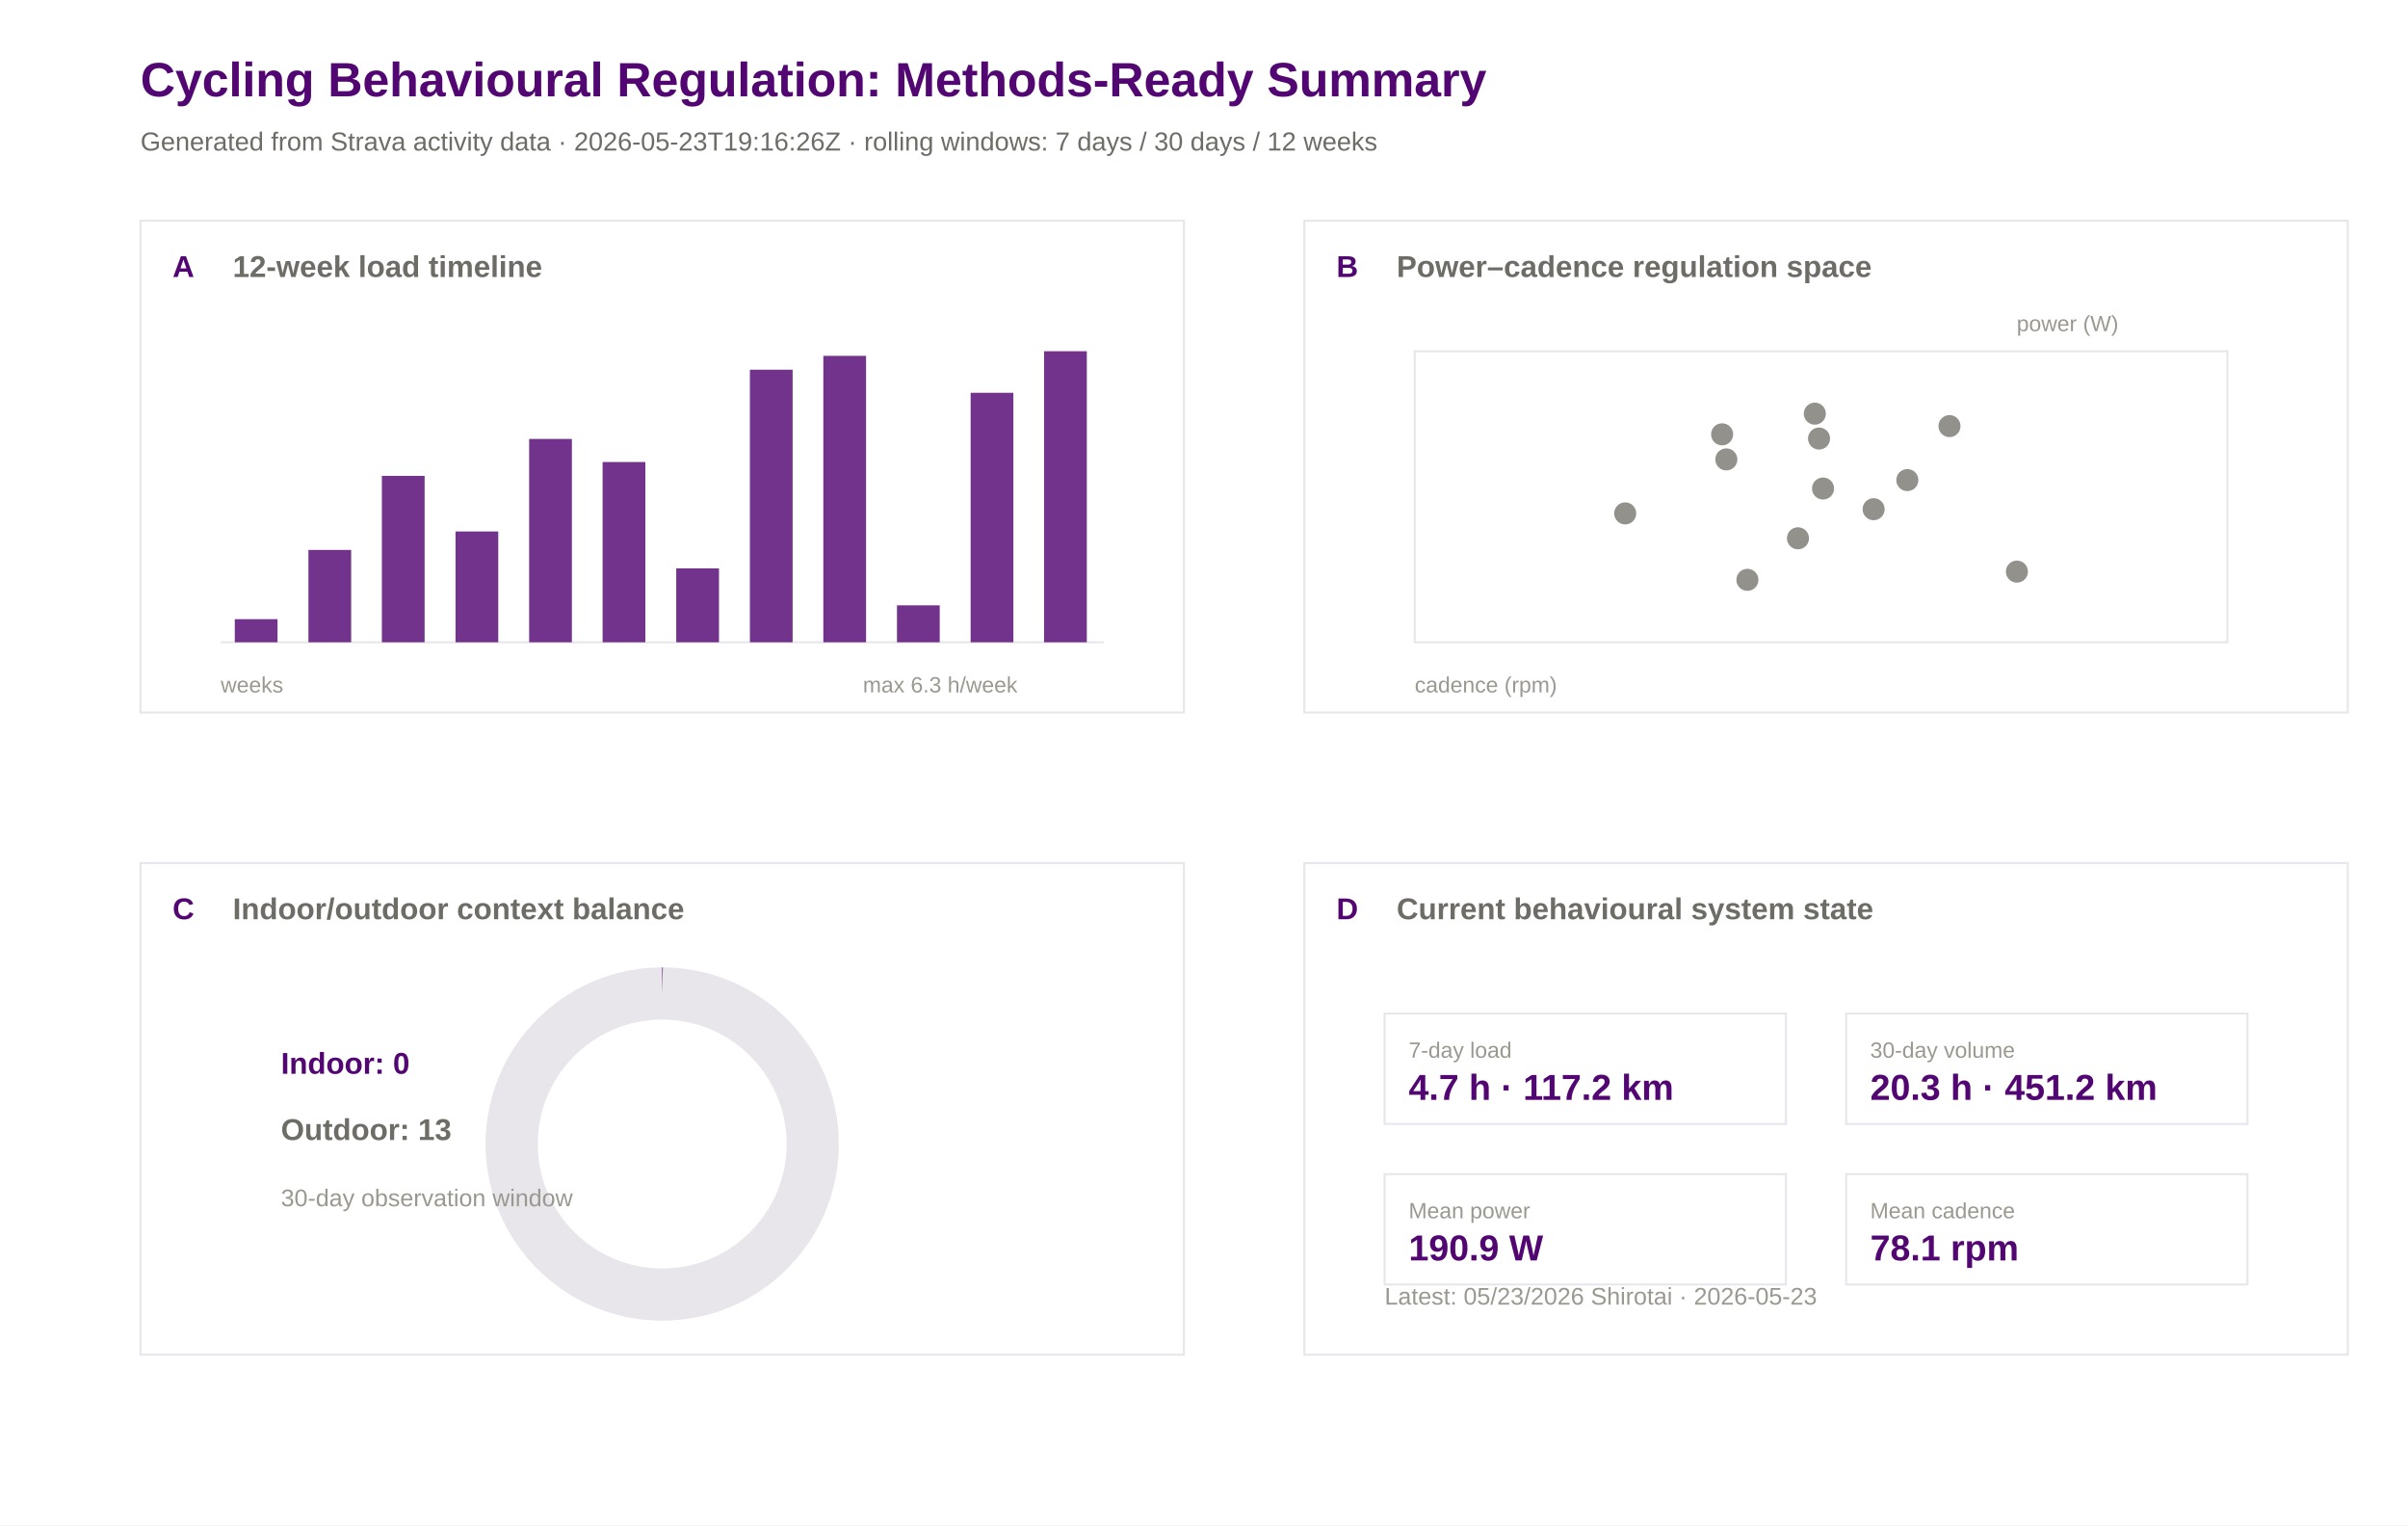
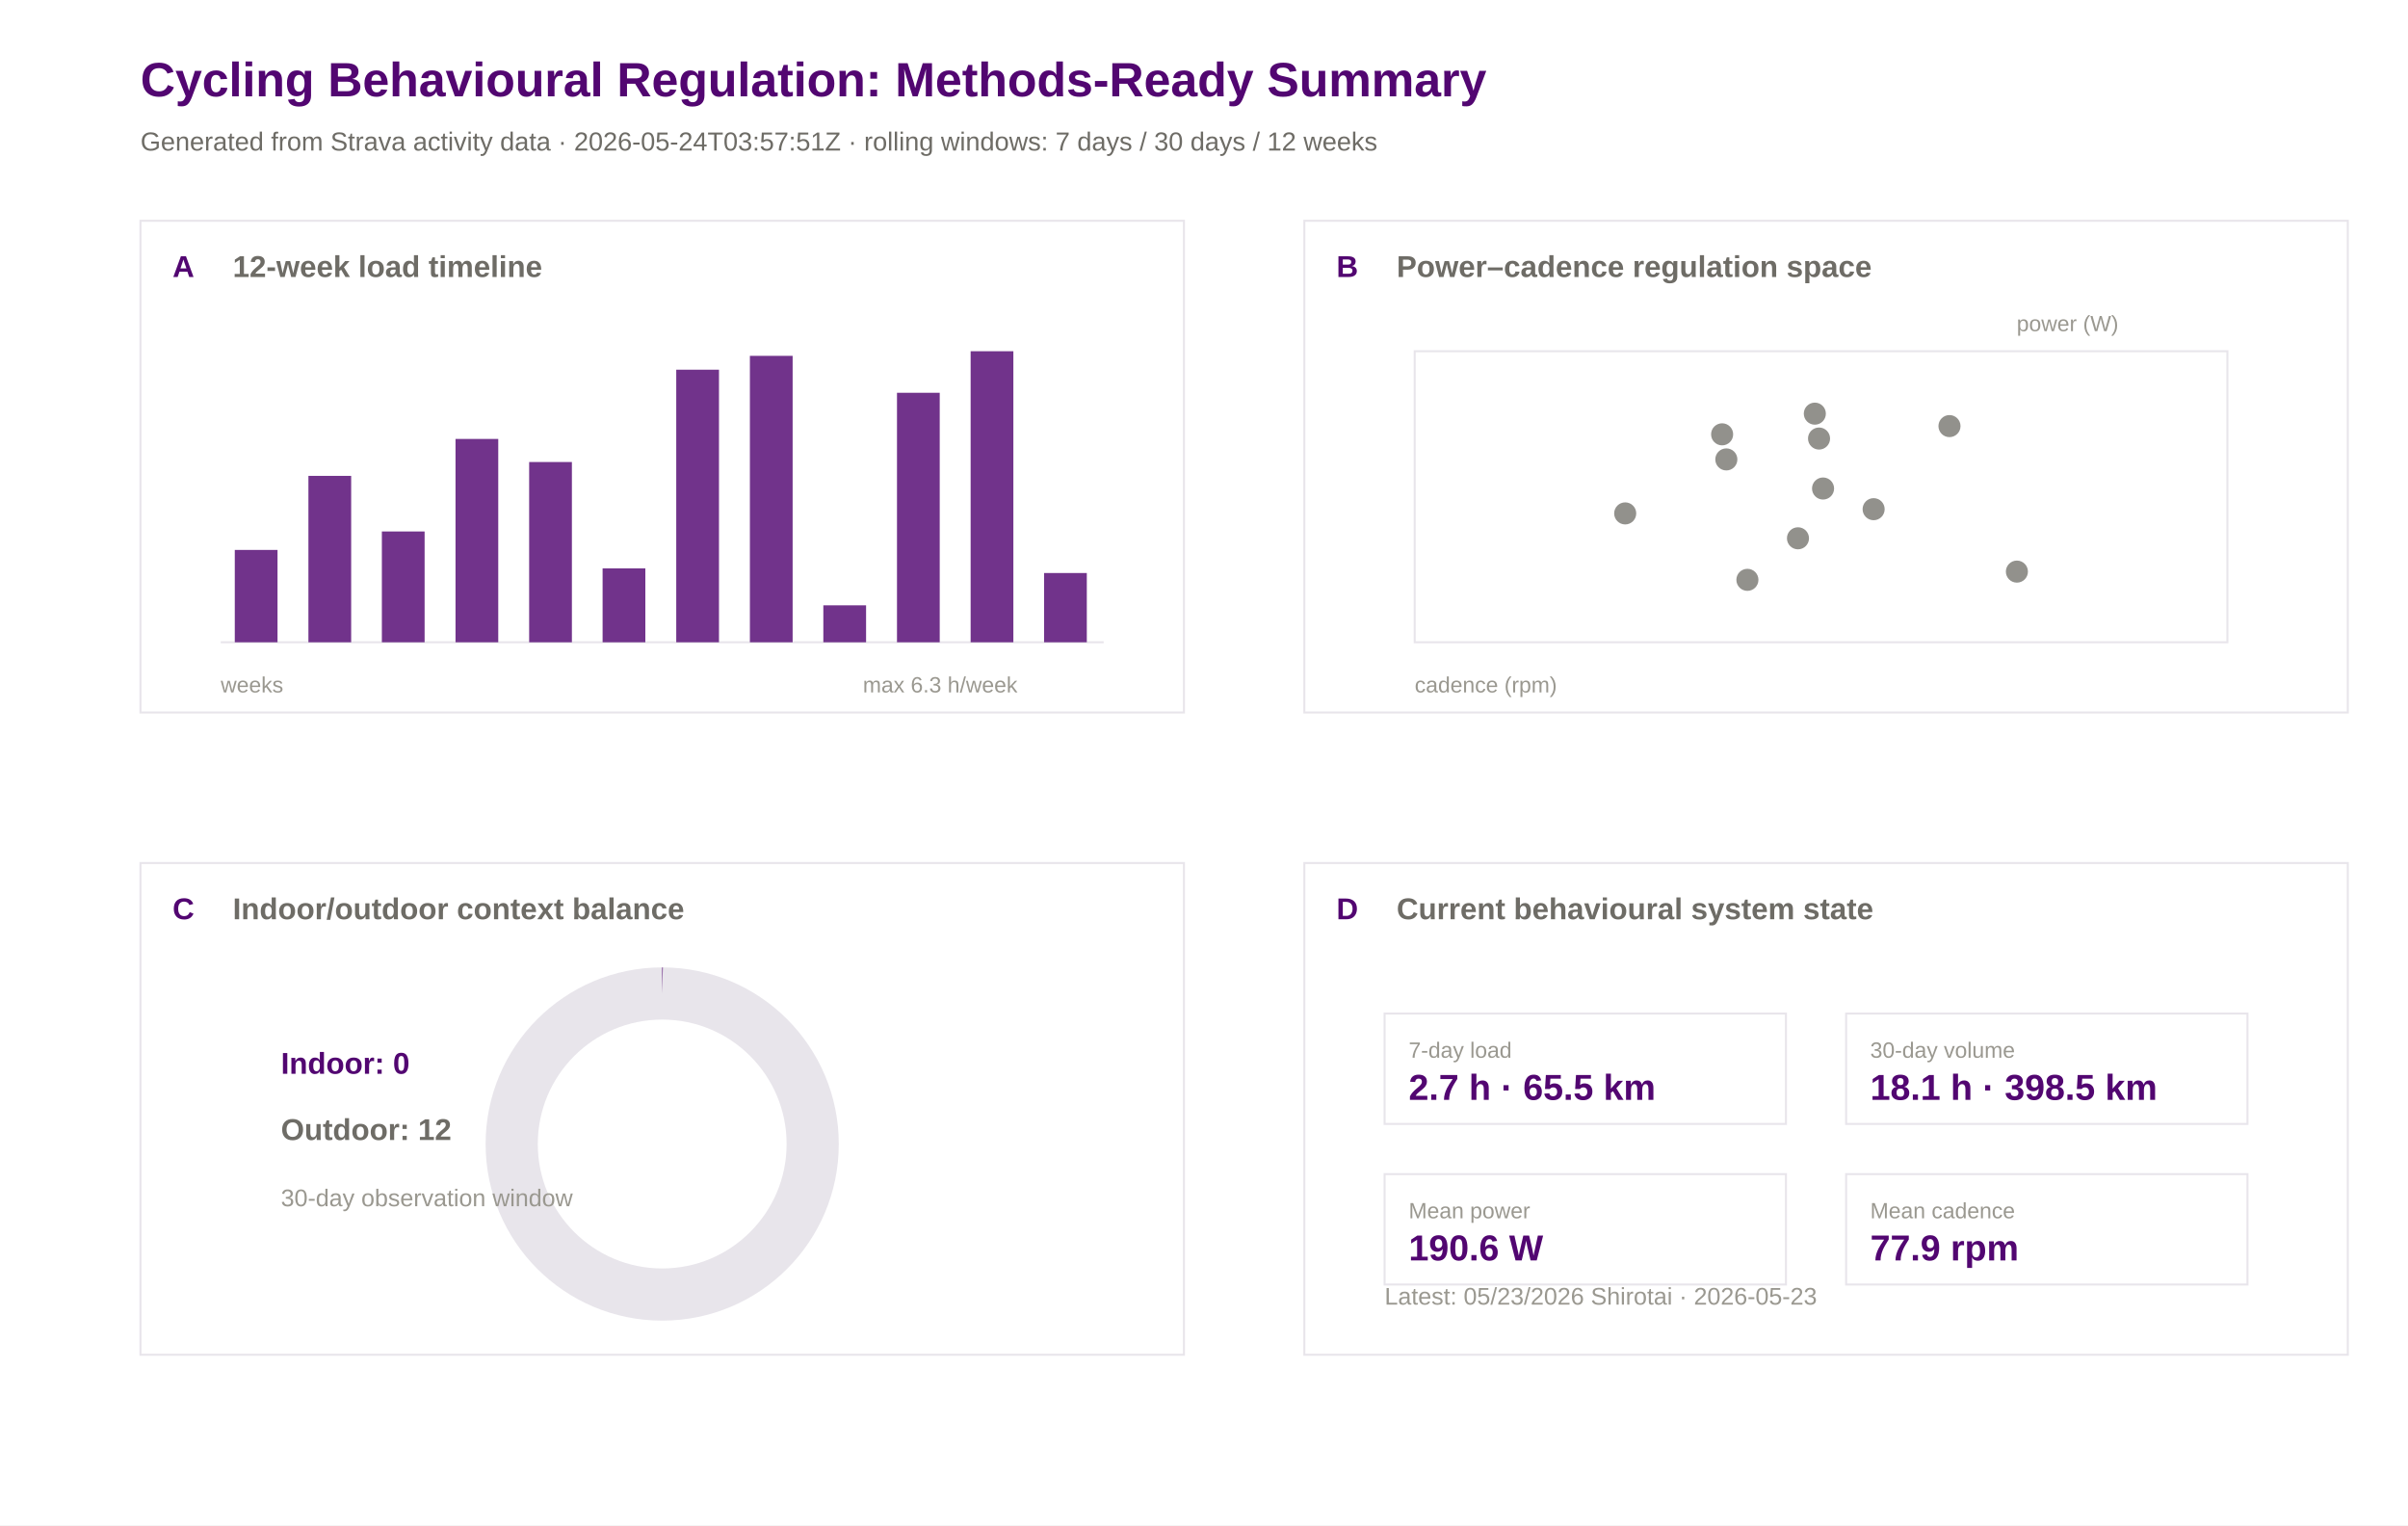
<svg xmlns="http://www.w3.org/2000/svg" width="1200" height="760" viewBox="0 0 1200 760">
  <rect width="100%" height="100%" fill="#ffffff" />
  <text x="70.0" y="48.0" font-family="Arial" font-size="24" font-weight="600" fill="#520671">Cycling Behavioural Regulation: Methods-Ready Summary</text>
-   <text x="70.0" y="75.0" font-family="Arial" font-size="13" font-weight="400" fill="#6e6c66">Generated from Strava activity data · 2026-05-23T19:16:26Z · rolling windows: 7 days / 30 days / 12 weeks</text>
+   <text x="70.0" y="75.0" font-family="Arial" font-size="13" font-weight="400" fill="#6e6c66">Generated from Strava activity data · 2026-05-24T03:57:51Z · rolling windows: 7 days / 30 days / 12 weeks</text>
  <rect x="70" y="110" width="520" height="245" fill="#ffffff" stroke="#e8e5eb" stroke-width="1" />
  <text x="86.0" y="138.0" font-family="Arial" font-size="15" font-weight="600" fill="#520671">A</text>
  <text x="116.0" y="138.0" font-family="Arial" font-size="15" font-weight="600" fill="#6e6c66">12-week load timeline</text>
  <rect x="650" y="110" width="520" height="245" fill="#ffffff" stroke="#e8e5eb" stroke-width="1" />
  <text x="666.0" y="138.0" font-family="Arial" font-size="15" font-weight="600" fill="#520671">B</text>
  <text x="696.0" y="138.0" font-family="Arial" font-size="15" font-weight="600" fill="#6e6c66">Power–cadence regulation space</text>
  <rect x="70" y="430" width="520" height="245" fill="#ffffff" stroke="#e8e5eb" stroke-width="1" />
  <text x="86.0" y="458.0" font-family="Arial" font-size="15" font-weight="600" fill="#520671">C</text>
  <text x="116.0" y="458.0" font-family="Arial" font-size="15" font-weight="600" fill="#6e6c66">Indoor/outdoor context balance</text>
  <rect x="650" y="430" width="520" height="245" fill="#ffffff" stroke="#e8e5eb" stroke-width="1" />
  <text x="666.0" y="458.0" font-family="Arial" font-size="15" font-weight="600" fill="#520671">D</text>
  <text x="696.0" y="458.0" font-family="Arial" font-size="15" font-weight="600" fill="#6e6c66">Current behavioural system state</text>
  <line x1="110" y1="320" x2="550" y2="320" stroke="#e8e5eb" />
-   <rect x="117.0" y="308.5" width="21.3" height="11.5" fill="#520671" opacity="0.82" />
-   <rect x="153.7" y="274.0" width="21.3" height="46.0" fill="#520671" opacity="0.82" />
-   <rect x="190.3" y="237.1" width="21.3" height="82.9" fill="#520671" opacity="0.82" />
-   <rect x="227.0" y="264.8" width="21.3" height="55.2" fill="#520671" opacity="0.82" />
-   <rect x="263.7" y="218.7" width="21.3" height="101.3" fill="#520671" opacity="0.82" />
-   <rect x="300.3" y="230.2" width="21.3" height="89.8" fill="#520671" opacity="0.82" />
-   <rect x="337.0" y="283.2" width="21.3" height="36.8" fill="#520671" opacity="0.82" />
-   <rect x="373.7" y="184.2" width="21.3" height="135.8" fill="#520671" opacity="0.82" />
-   <rect x="410.3" y="177.3" width="21.3" height="142.7" fill="#520671" opacity="0.82" />
-   <rect x="447.0" y="301.6" width="21.3" height="18.4" fill="#520671" opacity="0.82" />
-   <rect x="483.7" y="195.7" width="21.3" height="124.3" fill="#520671" opacity="0.82" />
-   <rect x="520.3" y="175.0" width="21.3" height="145.0" fill="#520671" opacity="0.82" />
+   <rect x="117.0" y="274.0" width="21.3" height="46.0" fill="#520671" opacity="0.82" />
+   <rect x="153.7" y="237.1" width="21.3" height="82.9" fill="#520671" opacity="0.82" />
+   <rect x="190.3" y="264.8" width="21.3" height="55.2" fill="#520671" opacity="0.82" />
+   <rect x="227.0" y="218.7" width="21.3" height="101.3" fill="#520671" opacity="0.82" />
+   <rect x="263.7" y="230.2" width="21.3" height="89.8" fill="#520671" opacity="0.82" />
+   <rect x="300.3" y="283.2" width="21.3" height="36.8" fill="#520671" opacity="0.82" />
+   <rect x="337.0" y="184.2" width="21.3" height="135.8" fill="#520671" opacity="0.82" />
+   <rect x="373.7" y="177.3" width="21.3" height="142.7" fill="#520671" opacity="0.82" />
+   <rect x="410.3" y="301.6" width="21.3" height="18.4" fill="#520671" opacity="0.82" />
+   <rect x="447.0" y="195.7" width="21.3" height="124.3" fill="#520671" opacity="0.82" />
+   <rect x="483.7" y="175.0" width="21.3" height="145.0" fill="#520671" opacity="0.82" />
+   <rect x="520.3" y="285.5" width="21.3" height="34.5" fill="#520671" opacity="0.82" />
  <text x="110.0" y="345.0" font-family="Arial" font-size="11" font-weight="400" fill="#9a9890">weeks</text>
  <text x="430.0" y="345.0" font-family="Arial" font-size="11" font-weight="400" fill="#9a9890">max 6.3 h/week</text>
  <rect x="705" y="175" width="405" height="145" fill="#ffffff" stroke="#e8e5eb" />
-   <circle cx="950.5" cy="239.2" r="5.5" fill="#6e6c66" opacity="0.75" />
  <circle cx="860.3" cy="228.9" r="5.5" fill="#6e6c66" opacity="0.75" />
  <circle cx="904.4" cy="206.1" r="5.5" fill="#6e6c66" opacity="0.75" />
  <circle cx="858.2" cy="216.4" r="5.5" fill="#6e6c66" opacity="0.75" />
  <circle cx="933.7" cy="253.7" r="5.5" fill="#6e6c66" opacity="0.75" />
  <circle cx="809.9" cy="255.8" r="5.5" fill="#6e6c66" opacity="0.75" />
  <circle cx="870.8" cy="288.9" r="5.5" fill="#6e6c66" opacity="0.75" />
  <circle cx="908.5" cy="243.4" r="5.5" fill="#6e6c66" opacity="0.75" />
  <circle cx="896.0" cy="268.2" r="5.5" fill="#6e6c66" opacity="0.75" />
  <circle cx="1005.1" cy="284.8" r="5.5" fill="#6e6c66" opacity="0.75" />
  <circle cx="971.5" cy="212.3" r="5.5" fill="#6e6c66" opacity="0.75" />
  <circle cx="906.5" cy="218.5" r="5.5" fill="#6e6c66" opacity="0.75" />
  <text x="705.0" y="345.0" font-family="Arial" font-size="11" font-weight="400" fill="#9a9890">cadence (rpm)</text>
  <text x="1005.0" y="165.0" font-family="Arial" font-size="11" font-weight="400" fill="#9a9890">power (W)</text>
  <circle cx="330" cy="570" r="75" fill="none" stroke="#e8e5eb" stroke-width="26" />
  <circle cx="330" cy="570" r="75" fill="none" stroke="#520671" stroke-width="26" stroke-dasharray="0.0 471.2" transform="rotate(-90 330 570)" />
  <text x="140.0" y="535.0" font-family="Arial" font-size="15" font-weight="600" fill="#520671">Indoor: 0</text>
-   <text x="140.0" y="568.0" font-family="Arial" font-size="15" font-weight="600" fill="#6e6c66">Outdoor: 13</text>
+   <text x="140.0" y="568.0" font-family="Arial" font-size="15" font-weight="600" fill="#6e6c66">Outdoor: 12</text>
  <text x="140.0" y="601.0" font-family="Arial" font-size="12" font-weight="400" fill="#9a9890">30-day observation window</text>
  <rect x="690" y="505" width="200" height="55" fill="#ffffff" stroke="#e8e5eb" />
  <text x="702.0" y="527.0" font-family="Arial" font-size="11" font-weight="500" fill="#9a9890">7-day load</text>
-   <text x="702.0" y="548.0" font-family="Arial" font-size="18" font-weight="600" fill="#520671">4.7 h · 117.2 km</text>
+   <text x="702.0" y="548.0" font-family="Arial" font-size="18" font-weight="600" fill="#520671">2.7 h · 65.5 km</text>
  <rect x="920" y="505" width="200" height="55" fill="#ffffff" stroke="#e8e5eb" />
  <text x="932.0" y="527.0" font-family="Arial" font-size="11" font-weight="500" fill="#9a9890">30-day volume</text>
-   <text x="932.0" y="548.0" font-family="Arial" font-size="18" font-weight="600" fill="#520671">20.3 h · 451.2 km</text>
+   <text x="932.0" y="548.0" font-family="Arial" font-size="18" font-weight="600" fill="#520671">18.1 h · 398.5 km</text>
  <rect x="690" y="585" width="200" height="55" fill="#ffffff" stroke="#e8e5eb" />
  <text x="702.0" y="607.0" font-family="Arial" font-size="11" font-weight="500" fill="#9a9890">Mean power</text>
-   <text x="702.0" y="628.0" font-family="Arial" font-size="18" font-weight="600" fill="#520671">190.9 W</text>
+   <text x="702.0" y="628.0" font-family="Arial" font-size="18" font-weight="600" fill="#520671">190.6 W</text>
  <rect x="920" y="585" width="200" height="55" fill="#ffffff" stroke="#e8e5eb" />
  <text x="932.0" y="607.0" font-family="Arial" font-size="11" font-weight="500" fill="#9a9890">Mean cadence</text>
-   <text x="932.0" y="628.0" font-family="Arial" font-size="18" font-weight="600" fill="#520671">78.1 rpm</text>
+   <text x="932.0" y="628.0" font-family="Arial" font-size="18" font-weight="600" fill="#520671">77.9 rpm</text>
  <text x="690.0" y="650.0" font-family="Arial" font-size="12" font-weight="400" fill="#9a9890">Latest: 05/23/2026 Shirotai · 2026-05-23</text>
</svg>
